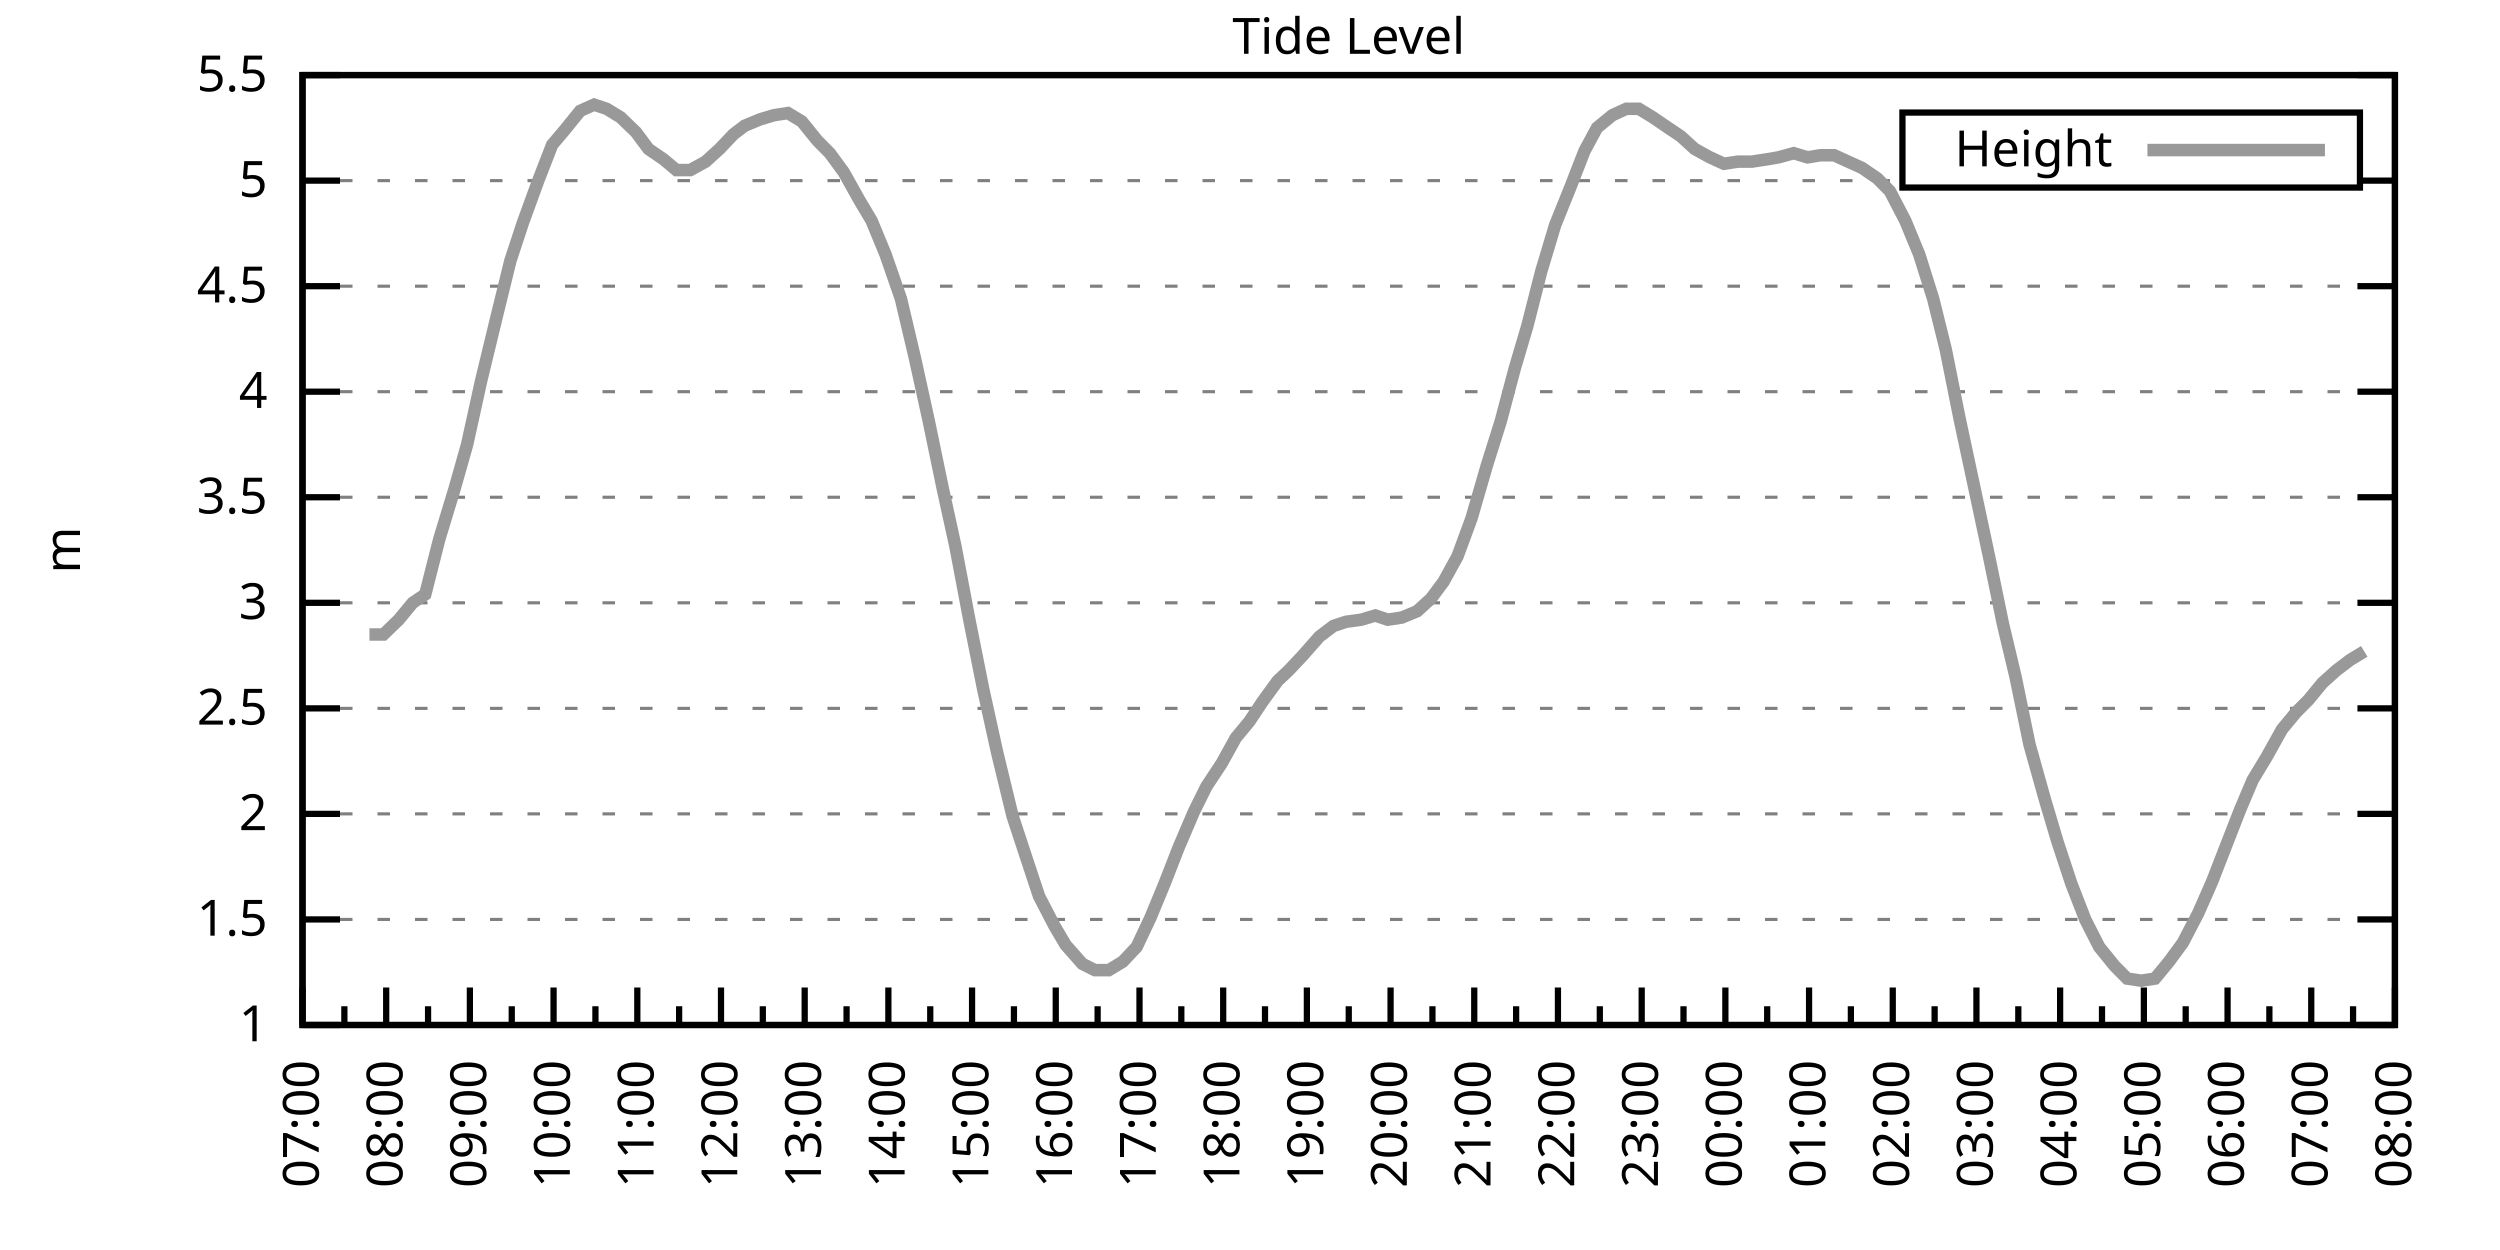
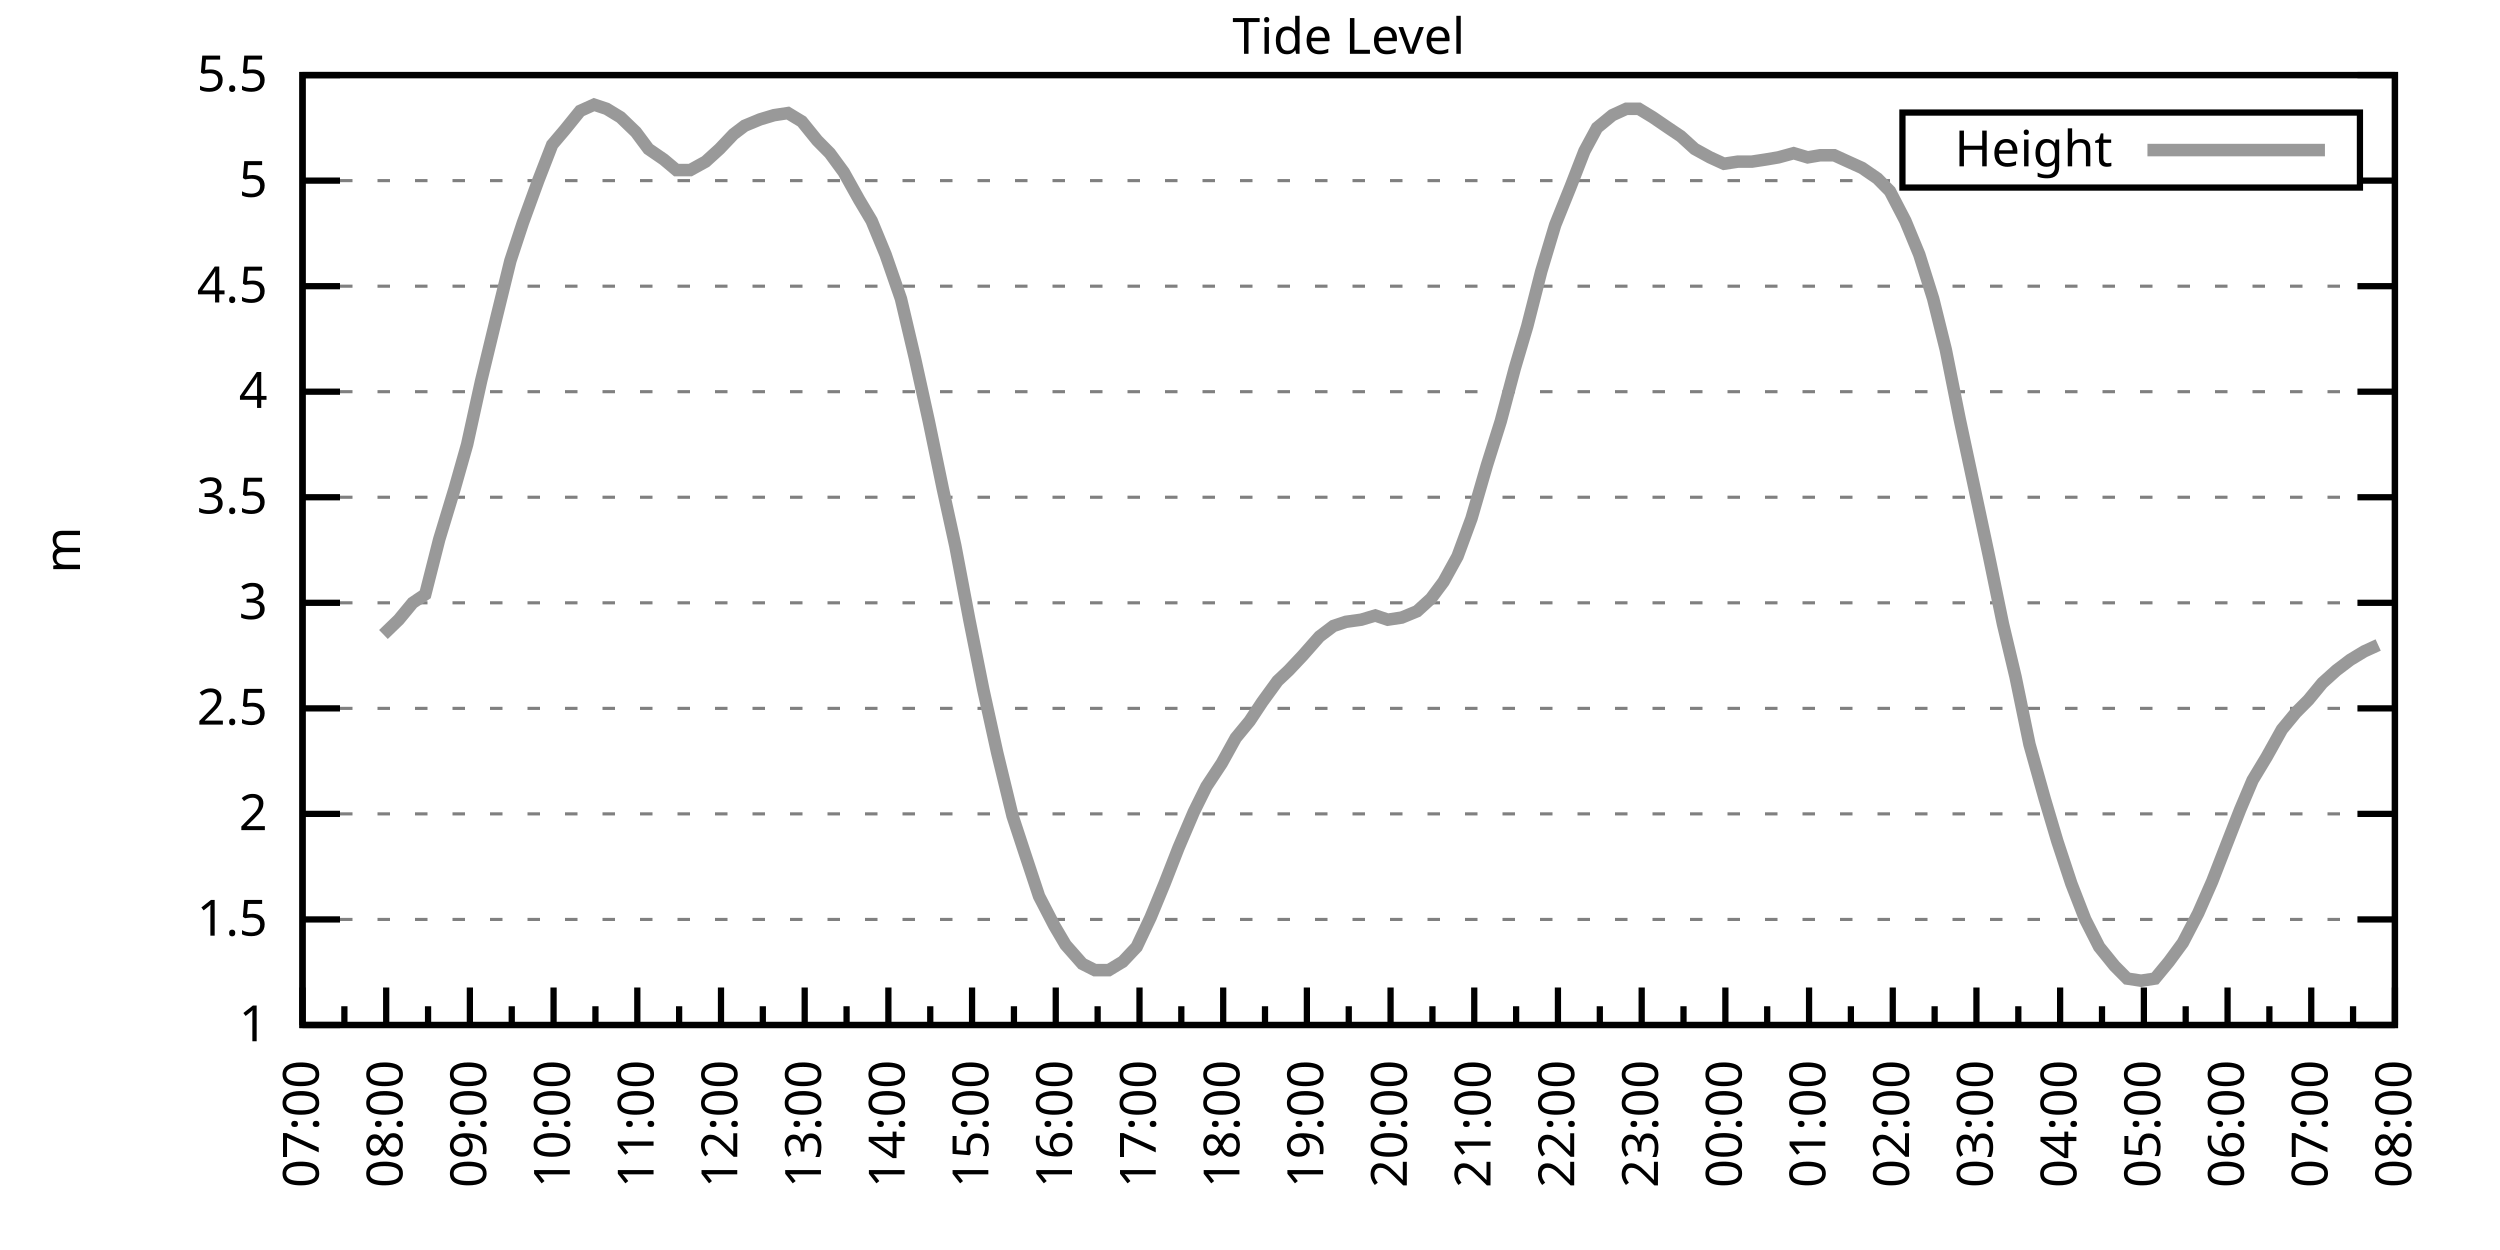
<svg xmlns="http://www.w3.org/2000/svg" xmlns:xlink="http://www.w3.org/1999/xlink" width="400" height="200" viewBox="0 0 400 200">
  <g id="gnuplot_canvas">
    <rect x="0" y="0" width="400" height="200" fill="none" />
    <defs>
      <circle id="gpDot" r="0.5" stroke-width="0.5" stroke="currentColor" />
      <path id="gpPt0" stroke-width="0.333" stroke="currentColor" d="M-1,0 h2 M0,-1 v2" />
      <path id="gpPt1" stroke-width="0.333" stroke="currentColor" d="M-1,-1 L1,1 M1,-1 L-1,1" />
      <path id="gpPt2" stroke-width="0.333" stroke="currentColor" d="M-1,0 L1,0 M0,-1 L0,1 M-1,-1 L1,1 M-1,1 L1,-1" />
      <rect id="gpPt3" stroke-width="0.333" stroke="currentColor" x="-1" y="-1" width="2" height="2" />
      <rect id="gpPt4" stroke-width="0.333" stroke="currentColor" fill="currentColor" x="-1" y="-1" width="2" height="2" />
      <circle id="gpPt5" stroke-width="0.333" stroke="currentColor" cx="0" cy="0" r="1" />
      <use xlink:href="#gpPt5" id="gpPt6" fill="currentColor" stroke="none" />
      <path id="gpPt7" stroke-width="0.333" stroke="currentColor" d="M0,-1.33 L-1.33,0.67 L1.33,0.67 z" />
      <use xlink:href="#gpPt7" id="gpPt8" fill="currentColor" stroke="none" />
      <use xlink:href="#gpPt7" id="gpPt9" stroke="currentColor" transform="rotate(180)" />
      <use xlink:href="#gpPt9" id="gpPt10" fill="currentColor" stroke="none" />
      <use xlink:href="#gpPt3" id="gpPt11" stroke="currentColor" transform="rotate(45)" />
      <use xlink:href="#gpPt11" id="gpPt12" fill="currentColor" stroke="none" />
      <path id="gpPt13" stroke-width="0.333" stroke="currentColor" d="M0,1.330 L1.265,0.411 L0.782,-1.067 L-0.782,-1.076 L-1.265,0.411 z" />
      <use xlink:href="#gpPt13" id="gpPt14" fill="currentColor" stroke="none" />
      <filter id="textbox" filterUnits="objectBoundingBox" x="0" y="0" height="1" width="1">
        <feFlood flood-color="white" flood-opacity="1" result="bgnd" />
        <feComposite in="SourceGraphic" in2="bgnd" operator="atop" />
      </filter>
      <filter id="greybox" filterUnits="objectBoundingBox" x="0" y="0" height="1" width="1">
        <feFlood flood-color="lightgrey" flood-opacity="1" result="grey" />
        <feComposite in="SourceGraphic" in2="grey" operator="atop" />
      </filter>
    </defs>
    <g fill="none" color="white" stroke="currentColor" stroke-width="1.00" stroke-linecap="butt" stroke-linejoin="miter">
</g>
    <g fill="none" color="black" stroke="currentColor" stroke-width="1.00" stroke-linecap="butt" stroke-linejoin="miter">
      <g stroke="none" shape-rendering="crispEdges">
        <polygon fill="rgb(255, 255, 255)" points="48.40,164.00 383.18,164.00 383.18,12.02 48.40,12.02 " />
      </g>
    </g>
    <g fill="none" color="black" stroke="currentColor" stroke-width="1.00" stroke-linecap="butt" stroke-linejoin="miter">
</g>
    <g fill="none" color="black" stroke="black" stroke-width="0.50" stroke-linecap="butt" stroke-linejoin="miter">
</g>
    <g fill="none" color="gray" stroke="currentColor" stroke-width="0.50" stroke-linecap="butt" stroke-linejoin="miter">
      <path stroke="gray" stroke-dasharray="2,4" class="gridline" d="M48.40,164.00 L383.19,164.00  " />
    </g>
    <g fill="none" color="gray" stroke="gray" stroke-width="1.00" stroke-linecap="butt" stroke-linejoin="miter">
</g>
    <g fill="none" color="black" stroke="currentColor" stroke-width="1.00" stroke-linecap="butt" stroke-linejoin="miter">
      <path stroke="black" d="M48.40,164.00 L54.40,164.00 M383.19,164.00 L377.19,164.00  " />
      <g transform="translate(42.80,166.60)" stroke="none" fill="black" font-family="Sans" font-size="8.00" text-anchor="end">
        <text>
          <tspan font-family="Sans"> 1</tspan>
        </text>
      </g>
    </g>
    <g fill="none" color="black" stroke="currentColor" stroke-width="1.00" stroke-linecap="butt" stroke-linejoin="miter">
</g>
    <g fill="none" color="black" stroke="black" stroke-width="0.50" stroke-linecap="butt" stroke-linejoin="miter">
</g>
    <g fill="none" color="gray" stroke="currentColor" stroke-width="0.50" stroke-linecap="butt" stroke-linejoin="miter">
      <path stroke="gray" stroke-dasharray="2,4" class="gridline" d="M48.40,147.11 L383.19,147.11  " />
    </g>
    <g fill="none" color="gray" stroke="gray" stroke-width="1.00" stroke-linecap="butt" stroke-linejoin="miter">
</g>
    <g fill="none" color="black" stroke="currentColor" stroke-width="1.00" stroke-linecap="butt" stroke-linejoin="miter">
      <path stroke="black" d="M48.40,147.11 L54.40,147.11 M383.19,147.11 L377.19,147.11  " />
      <g transform="translate(42.80,149.71)" stroke="none" fill="black" font-family="Sans" font-size="8.00" text-anchor="end">
        <text>
          <tspan font-family="Sans"> 1.5</tspan>
        </text>
      </g>
    </g>
    <g fill="none" color="black" stroke="currentColor" stroke-width="1.00" stroke-linecap="butt" stroke-linejoin="miter">
</g>
    <g fill="none" color="black" stroke="black" stroke-width="0.50" stroke-linecap="butt" stroke-linejoin="miter">
</g>
    <g fill="none" color="gray" stroke="currentColor" stroke-width="0.50" stroke-linecap="butt" stroke-linejoin="miter">
      <path stroke="gray" stroke-dasharray="2,4" class="gridline" d="M48.40,130.22 L383.19,130.22  " />
    </g>
    <g fill="none" color="gray" stroke="gray" stroke-width="1.00" stroke-linecap="butt" stroke-linejoin="miter">
</g>
    <g fill="none" color="black" stroke="currentColor" stroke-width="1.00" stroke-linecap="butt" stroke-linejoin="miter">
      <path stroke="black" d="M48.40,130.22 L54.40,130.22 M383.19,130.22 L377.19,130.22  " />
      <g transform="translate(42.80,132.82)" stroke="none" fill="black" font-family="Sans" font-size="8.00" text-anchor="end">
        <text>
          <tspan font-family="Sans"> 2</tspan>
        </text>
      </g>
    </g>
    <g fill="none" color="black" stroke="currentColor" stroke-width="1.00" stroke-linecap="butt" stroke-linejoin="miter">
</g>
    <g fill="none" color="black" stroke="black" stroke-width="0.50" stroke-linecap="butt" stroke-linejoin="miter">
</g>
    <g fill="none" color="gray" stroke="currentColor" stroke-width="0.50" stroke-linecap="butt" stroke-linejoin="miter">
      <path stroke="gray" stroke-dasharray="2,4" class="gridline" d="M48.40,113.34 L383.19,113.34  " />
    </g>
    <g fill="none" color="gray" stroke="gray" stroke-width="1.00" stroke-linecap="butt" stroke-linejoin="miter">
</g>
    <g fill="none" color="black" stroke="currentColor" stroke-width="1.00" stroke-linecap="butt" stroke-linejoin="miter">
      <path stroke="black" d="M48.40,113.34 L54.40,113.34 M383.19,113.34 L377.19,113.34  " />
      <g transform="translate(42.80,115.94)" stroke="none" fill="black" font-family="Sans" font-size="8.00" text-anchor="end">
        <text>
          <tspan font-family="Sans"> 2.5</tspan>
        </text>
      </g>
    </g>
    <g fill="none" color="black" stroke="currentColor" stroke-width="1.00" stroke-linecap="butt" stroke-linejoin="miter">
</g>
    <g fill="none" color="black" stroke="black" stroke-width="0.50" stroke-linecap="butt" stroke-linejoin="miter">
</g>
    <g fill="none" color="gray" stroke="currentColor" stroke-width="0.50" stroke-linecap="butt" stroke-linejoin="miter">
      <path stroke="gray" stroke-dasharray="2,4" class="gridline" d="M48.40,96.45 L383.19,96.45  " />
    </g>
    <g fill="none" color="gray" stroke="gray" stroke-width="1.00" stroke-linecap="butt" stroke-linejoin="miter">
</g>
    <g fill="none" color="black" stroke="currentColor" stroke-width="1.00" stroke-linecap="butt" stroke-linejoin="miter">
      <path stroke="black" d="M48.40,96.45 L54.40,96.45 M383.19,96.45 L377.19,96.45  " />
      <g transform="translate(42.80,99.05)" stroke="none" fill="black" font-family="Sans" font-size="8.00" text-anchor="end">
        <text>
          <tspan font-family="Sans"> 3</tspan>
        </text>
      </g>
    </g>
    <g fill="none" color="black" stroke="currentColor" stroke-width="1.00" stroke-linecap="butt" stroke-linejoin="miter">
</g>
    <g fill="none" color="black" stroke="black" stroke-width="0.50" stroke-linecap="butt" stroke-linejoin="miter">
</g>
    <g fill="none" color="gray" stroke="currentColor" stroke-width="0.50" stroke-linecap="butt" stroke-linejoin="miter">
      <path stroke="gray" stroke-dasharray="2,4" class="gridline" d="M48.40,79.56 L383.19,79.56  " />
    </g>
    <g fill="none" color="gray" stroke="gray" stroke-width="1.00" stroke-linecap="butt" stroke-linejoin="miter">
</g>
    <g fill="none" color="black" stroke="currentColor" stroke-width="1.00" stroke-linecap="butt" stroke-linejoin="miter">
      <path stroke="black" d="M48.40,79.56 L54.40,79.56 M383.19,79.56 L377.19,79.56  " />
      <g transform="translate(42.80,82.16)" stroke="none" fill="black" font-family="Sans" font-size="8.00" text-anchor="end">
        <text>
          <tspan font-family="Sans"> 3.5</tspan>
        </text>
      </g>
    </g>
    <g fill="none" color="black" stroke="currentColor" stroke-width="1.00" stroke-linecap="butt" stroke-linejoin="miter">
</g>
    <g fill="none" color="black" stroke="black" stroke-width="0.50" stroke-linecap="butt" stroke-linejoin="miter">
</g>
    <g fill="none" color="gray" stroke="currentColor" stroke-width="0.50" stroke-linecap="butt" stroke-linejoin="miter">
      <path stroke="gray" stroke-dasharray="2,4" class="gridline" d="M48.40,62.67 L383.19,62.67  " />
    </g>
    <g fill="none" color="gray" stroke="gray" stroke-width="1.00" stroke-linecap="butt" stroke-linejoin="miter">
</g>
    <g fill="none" color="black" stroke="currentColor" stroke-width="1.00" stroke-linecap="butt" stroke-linejoin="miter">
      <path stroke="black" d="M48.40,62.67 L54.40,62.67 M383.19,62.67 L377.19,62.67  " />
      <g transform="translate(42.80,65.27)" stroke="none" fill="black" font-family="Sans" font-size="8.00" text-anchor="end">
        <text>
          <tspan font-family="Sans"> 4</tspan>
        </text>
      </g>
    </g>
    <g fill="none" color="black" stroke="currentColor" stroke-width="1.00" stroke-linecap="butt" stroke-linejoin="miter">
</g>
    <g fill="none" color="black" stroke="black" stroke-width="0.50" stroke-linecap="butt" stroke-linejoin="miter">
</g>
    <g fill="none" color="gray" stroke="currentColor" stroke-width="0.50" stroke-linecap="butt" stroke-linejoin="miter">
      <path stroke="gray" stroke-dasharray="2,4" class="gridline" d="M48.40,45.79 L383.19,45.79  " />
    </g>
    <g fill="none" color="gray" stroke="gray" stroke-width="1.00" stroke-linecap="butt" stroke-linejoin="miter">
</g>
    <g fill="none" color="black" stroke="currentColor" stroke-width="1.00" stroke-linecap="butt" stroke-linejoin="miter">
      <path stroke="black" d="M48.40,45.79 L54.40,45.79 M383.19,45.79 L377.19,45.79  " />
      <g transform="translate(42.80,48.39)" stroke="none" fill="black" font-family="Sans" font-size="8.00" text-anchor="end">
        <text>
          <tspan font-family="Sans"> 4.5</tspan>
        </text>
      </g>
    </g>
    <g fill="none" color="black" stroke="currentColor" stroke-width="1.00" stroke-linecap="butt" stroke-linejoin="miter">
</g>
    <g fill="none" color="black" stroke="black" stroke-width="0.50" stroke-linecap="butt" stroke-linejoin="miter">
</g>
    <g fill="none" color="gray" stroke="currentColor" stroke-width="0.50" stroke-linecap="butt" stroke-linejoin="miter">
      <path stroke="gray" stroke-dasharray="2,4" class="gridline" d="M48.40,28.90 L304.39,28.90 M377.59,28.90 L383.19,28.90  " />
    </g>
    <g fill="none" color="gray" stroke="gray" stroke-width="1.00" stroke-linecap="butt" stroke-linejoin="miter">
</g>
    <g fill="none" color="black" stroke="currentColor" stroke-width="1.00" stroke-linecap="butt" stroke-linejoin="miter">
      <path stroke="black" d="M48.40,28.90 L54.40,28.90 M383.19,28.90 L377.19,28.90  " />
      <g transform="translate(42.80,31.50)" stroke="none" fill="black" font-family="Sans" font-size="8.00" text-anchor="end">
        <text>
          <tspan font-family="Sans"> 5</tspan>
        </text>
      </g>
    </g>
    <g fill="none" color="black" stroke="currentColor" stroke-width="1.00" stroke-linecap="butt" stroke-linejoin="miter">
</g>
    <g fill="none" color="black" stroke="black" stroke-width="0.50" stroke-linecap="butt" stroke-linejoin="miter">
</g>
    <g fill="none" color="gray" stroke="currentColor" stroke-width="0.50" stroke-linecap="butt" stroke-linejoin="miter">
      <path stroke="gray" stroke-dasharray="2,4" class="gridline" d="M48.40,12.01 L383.19,12.01  " />
    </g>
    <g fill="none" color="gray" stroke="gray" stroke-width="1.00" stroke-linecap="butt" stroke-linejoin="miter">
</g>
    <g fill="none" color="black" stroke="currentColor" stroke-width="1.00" stroke-linecap="butt" stroke-linejoin="miter">
      <path stroke="black" d="M48.40,12.01 L54.40,12.01 M383.19,12.01 L377.19,12.01  " />
      <g transform="translate(42.80,14.61)" stroke="none" fill="black" font-family="Sans" font-size="8.00" text-anchor="end">
        <text>
          <tspan font-family="Sans"> 5.5</tspan>
        </text>
      </g>
    </g>
    <g fill="none" color="black" stroke="currentColor" stroke-width="1.00" stroke-linecap="butt" stroke-linejoin="miter">
      <path stroke="black" d="M48.40,164.00 L48.40,158.00  " />
      <g transform="translate(51.00,169.60) rotate(270)" stroke="none" fill="black" font-family="Sans" font-size="8.00" text-anchor="end">
        <text>
          <tspan font-family="Sans">07:00</tspan>
        </text>
      </g>
    </g>
    <g fill="none" color="black" stroke="currentColor" stroke-width="1.00" stroke-linecap="butt" stroke-linejoin="miter">
      <path stroke="black" d="M55.10,164.00 L55.10,161.00 M61.79,164.00 L61.79,158.00  " />
      <g transform="translate(64.39,169.60) rotate(270)" stroke="none" fill="black" font-family="Sans" font-size="8.00" text-anchor="end">
        <text>
          <tspan font-family="Sans">08:00</tspan>
        </text>
      </g>
    </g>
    <g fill="none" color="black" stroke="currentColor" stroke-width="1.00" stroke-linecap="butt" stroke-linejoin="miter">
      <path stroke="black" d="M68.49,164.00 L68.49,161.00 M75.18,164.00 L75.18,158.00  " />
      <g transform="translate(77.78,169.60) rotate(270)" stroke="none" fill="black" font-family="Sans" font-size="8.00" text-anchor="end">
        <text>
          <tspan font-family="Sans">09:00</tspan>
        </text>
      </g>
    </g>
    <g fill="none" color="black" stroke="currentColor" stroke-width="1.00" stroke-linecap="butt" stroke-linejoin="miter">
      <path stroke="black" d="M81.88,164.00 L81.88,161.00 M88.57,164.00 L88.57,158.00  " />
      <g transform="translate(91.17,169.60) rotate(270)" stroke="none" fill="black" font-family="Sans" font-size="8.00" text-anchor="end">
        <text>
          <tspan font-family="Sans">10:00</tspan>
        </text>
      </g>
    </g>
    <g fill="none" color="black" stroke="currentColor" stroke-width="1.00" stroke-linecap="butt" stroke-linejoin="miter">
      <path stroke="black" d="M95.27,164.00 L95.27,161.00 M101.97,164.00 L101.97,158.00  " />
      <g transform="translate(104.57,169.60) rotate(270)" stroke="none" fill="black" font-family="Sans" font-size="8.00" text-anchor="end">
        <text>
          <tspan font-family="Sans">11:00</tspan>
        </text>
      </g>
    </g>
    <g fill="none" color="black" stroke="currentColor" stroke-width="1.00" stroke-linecap="butt" stroke-linejoin="miter">
      <path stroke="black" d="M108.66,164.00 L108.66,161.00 M115.36,164.00 L115.36,158.00  " />
      <g transform="translate(117.96,169.60) rotate(270)" stroke="none" fill="black" font-family="Sans" font-size="8.00" text-anchor="end">
        <text>
          <tspan font-family="Sans">12:00</tspan>
        </text>
      </g>
    </g>
    <g fill="none" color="black" stroke="currentColor" stroke-width="1.00" stroke-linecap="butt" stroke-linejoin="miter">
      <path stroke="black" d="M122.05,164.00 L122.05,161.00 M128.75,164.00 L128.75,158.00  " />
      <g transform="translate(131.35,169.60) rotate(270)" stroke="none" fill="black" font-family="Sans" font-size="8.00" text-anchor="end">
        <text>
          <tspan font-family="Sans">13:00</tspan>
        </text>
      </g>
    </g>
    <g fill="none" color="black" stroke="currentColor" stroke-width="1.00" stroke-linecap="butt" stroke-linejoin="miter">
      <path stroke="black" d="M135.45,164.00 L135.45,161.00 M142.14,164.00 L142.14,158.00  " />
      <g transform="translate(144.74,169.60) rotate(270)" stroke="none" fill="black" font-family="Sans" font-size="8.00" text-anchor="end">
        <text>
          <tspan font-family="Sans">14:00</tspan>
        </text>
      </g>
    </g>
    <g fill="none" color="black" stroke="currentColor" stroke-width="1.00" stroke-linecap="butt" stroke-linejoin="miter">
      <path stroke="black" d="M148.84,164.00 L148.84,161.00 M155.53,164.00 L155.53,158.00  " />
      <g transform="translate(158.13,169.60) rotate(270)" stroke="none" fill="black" font-family="Sans" font-size="8.00" text-anchor="end">
        <text>
          <tspan font-family="Sans">15:00</tspan>
        </text>
      </g>
    </g>
    <g fill="none" color="black" stroke="currentColor" stroke-width="1.00" stroke-linecap="butt" stroke-linejoin="miter">
      <path stroke="black" d="M162.23,164.00 L162.23,161.00 M168.92,164.00 L168.92,158.00  " />
      <g transform="translate(171.52,169.60) rotate(270)" stroke="none" fill="black" font-family="Sans" font-size="8.00" text-anchor="end">
        <text>
          <tspan font-family="Sans">16:00</tspan>
        </text>
      </g>
    </g>
    <g fill="none" color="black" stroke="currentColor" stroke-width="1.00" stroke-linecap="butt" stroke-linejoin="miter">
      <path stroke="black" d="M175.62,164.00 L175.62,161.00 M182.32,164.00 L182.32,158.00  " />
      <g transform="translate(184.92,169.60) rotate(270)" stroke="none" fill="black" font-family="Sans" font-size="8.00" text-anchor="end">
        <text>
          <tspan font-family="Sans">17:00</tspan>
        </text>
      </g>
    </g>
    <g fill="none" color="black" stroke="currentColor" stroke-width="1.00" stroke-linecap="butt" stroke-linejoin="miter">
      <path stroke="black" d="M189.01,164.00 L189.01,161.00 M195.71,164.00 L195.71,158.00  " />
      <g transform="translate(198.31,169.60) rotate(270)" stroke="none" fill="black" font-family="Sans" font-size="8.00" text-anchor="end">
        <text>
          <tspan font-family="Sans">18:00</tspan>
        </text>
      </g>
    </g>
    <g fill="none" color="black" stroke="currentColor" stroke-width="1.00" stroke-linecap="butt" stroke-linejoin="miter">
      <path stroke="black" d="M202.40,164.00 L202.40,161.00 M209.10,164.00 L209.10,158.00  " />
      <g transform="translate(211.70,169.60) rotate(270)" stroke="none" fill="black" font-family="Sans" font-size="8.00" text-anchor="end">
        <text>
          <tspan font-family="Sans">19:00</tspan>
        </text>
      </g>
    </g>
    <g fill="none" color="black" stroke="currentColor" stroke-width="1.00" stroke-linecap="butt" stroke-linejoin="miter">
      <path stroke="black" d="M215.80,164.00 L215.80,161.00 M222.49,164.00 L222.49,158.00  " />
      <g transform="translate(225.09,169.60) rotate(270)" stroke="none" fill="black" font-family="Sans" font-size="8.00" text-anchor="end">
        <text>
          <tspan font-family="Sans">20:00</tspan>
        </text>
      </g>
    </g>
    <g fill="none" color="black" stroke="currentColor" stroke-width="1.00" stroke-linecap="butt" stroke-linejoin="miter">
      <path stroke="black" d="M229.19,164.00 L229.19,161.00 M235.88,164.00 L235.88,158.00  " />
      <g transform="translate(238.48,169.60) rotate(270)" stroke="none" fill="black" font-family="Sans" font-size="8.00" text-anchor="end">
        <text>
          <tspan font-family="Sans">21:00</tspan>
        </text>
      </g>
    </g>
    <g fill="none" color="black" stroke="currentColor" stroke-width="1.00" stroke-linecap="butt" stroke-linejoin="miter">
      <path stroke="black" d="M242.58,164.00 L242.58,161.00 M249.27,164.00 L249.27,158.00  " />
      <g transform="translate(251.87,169.60) rotate(270)" stroke="none" fill="black" font-family="Sans" font-size="8.00" text-anchor="end">
        <text>
          <tspan font-family="Sans">22:00</tspan>
        </text>
      </g>
    </g>
    <g fill="none" color="black" stroke="currentColor" stroke-width="1.00" stroke-linecap="butt" stroke-linejoin="miter">
      <path stroke="black" d="M255.97,164.00 L255.97,161.00 M262.67,164.00 L262.67,158.00  " />
      <g transform="translate(265.27,169.60) rotate(270)" stroke="none" fill="black" font-family="Sans" font-size="8.00" text-anchor="end">
        <text>
          <tspan font-family="Sans">23:00</tspan>
        </text>
      </g>
    </g>
    <g fill="none" color="black" stroke="currentColor" stroke-width="1.00" stroke-linecap="butt" stroke-linejoin="miter">
      <path stroke="black" d="M269.36,164.00 L269.36,161.00 M276.06,164.00 L276.06,158.00  " />
      <g transform="translate(278.66,169.60) rotate(270)" stroke="none" fill="black" font-family="Sans" font-size="8.00" text-anchor="end">
        <text>
          <tspan font-family="Sans">00:00</tspan>
        </text>
      </g>
    </g>
    <g fill="none" color="black" stroke="currentColor" stroke-width="1.00" stroke-linecap="butt" stroke-linejoin="miter">
      <path stroke="black" d="M282.75,164.00 L282.75,161.00 M289.45,164.00 L289.45,158.00  " />
      <g transform="translate(292.05,169.60) rotate(270)" stroke="none" fill="black" font-family="Sans" font-size="8.00" text-anchor="end">
        <text>
          <tspan font-family="Sans">01:00</tspan>
        </text>
      </g>
    </g>
    <g fill="none" color="black" stroke="currentColor" stroke-width="1.00" stroke-linecap="butt" stroke-linejoin="miter">
      <path stroke="black" d="M296.14,164.00 L296.14,161.00 M302.84,164.00 L302.84,158.00  " />
      <g transform="translate(305.44,169.60) rotate(270)" stroke="none" fill="black" font-family="Sans" font-size="8.00" text-anchor="end">
        <text>
          <tspan font-family="Sans">02:00</tspan>
        </text>
      </g>
    </g>
    <g fill="none" color="black" stroke="currentColor" stroke-width="1.00" stroke-linecap="butt" stroke-linejoin="miter">
      <path stroke="black" d="M309.54,164.00 L309.54,161.00 M316.23,164.00 L316.23,158.00  " />
      <g transform="translate(318.83,169.60) rotate(270)" stroke="none" fill="black" font-family="Sans" font-size="8.00" text-anchor="end">
        <text>
          <tspan font-family="Sans">03:00</tspan>
        </text>
      </g>
    </g>
    <g fill="none" color="black" stroke="currentColor" stroke-width="1.00" stroke-linecap="butt" stroke-linejoin="miter">
      <path stroke="black" d="M322.93,164.00 L322.93,161.00 M329.62,164.00 L329.62,158.00  " />
      <g transform="translate(332.22,169.60) rotate(270)" stroke="none" fill="black" font-family="Sans" font-size="8.00" text-anchor="end">
        <text>
          <tspan font-family="Sans">04:00</tspan>
        </text>
      </g>
    </g>
    <g fill="none" color="black" stroke="currentColor" stroke-width="1.00" stroke-linecap="butt" stroke-linejoin="miter">
      <path stroke="black" d="M336.32,164.00 L336.32,161.00 M343.02,164.00 L343.02,158.00  " />
      <g transform="translate(345.62,169.60) rotate(270)" stroke="none" fill="black" font-family="Sans" font-size="8.00" text-anchor="end">
        <text>
          <tspan font-family="Sans">05:00</tspan>
        </text>
      </g>
    </g>
    <g fill="none" color="black" stroke="currentColor" stroke-width="1.00" stroke-linecap="butt" stroke-linejoin="miter">
      <path stroke="black" d="M349.71,164.00 L349.71,161.00 M356.41,164.00 L356.41,158.00  " />
      <g transform="translate(359.01,169.60) rotate(270)" stroke="none" fill="black" font-family="Sans" font-size="8.00" text-anchor="end">
        <text>
          <tspan font-family="Sans">06:00</tspan>
        </text>
      </g>
    </g>
    <g fill="none" color="black" stroke="currentColor" stroke-width="1.00" stroke-linecap="butt" stroke-linejoin="miter">
      <path stroke="black" d="M363.10,164.00 L363.10,161.00 M369.80,164.00 L369.80,158.00  " />
      <g transform="translate(372.40,169.60) rotate(270)" stroke="none" fill="black" font-family="Sans" font-size="8.00" text-anchor="end">
        <text>
          <tspan font-family="Sans">07:00</tspan>
        </text>
      </g>
    </g>
    <g fill="none" color="black" stroke="currentColor" stroke-width="1.00" stroke-linecap="butt" stroke-linejoin="miter">
      <path stroke="black" d="M376.49,164.00 L376.49,161.00 M383.19,164.00 L383.19,158.00  " />
      <g transform="translate(385.79,169.60) rotate(270)" stroke="none" fill="black" font-family="Sans" font-size="8.00" text-anchor="end">
        <text>
          <tspan font-family="Sans">08:00</tspan>
        </text>
      </g>
    </g>
    <g fill="none" color="black" stroke="currentColor" stroke-width="1.00" stroke-linecap="butt" stroke-linejoin="miter">
</g>
    <g fill="none" color="black" stroke="currentColor" stroke-width="1.00" stroke-linecap="butt" stroke-linejoin="miter">
      <path stroke="black" d="M48.40,12.01 L48.40,164.00 L383.19,164.00 L383.19,12.01 L48.40,12.01 Z  " />
    </g>
    <g fill="none" color="black" stroke="currentColor" stroke-width="1.00" stroke-linecap="butt" stroke-linejoin="miter">
      <g transform="translate(12.80,88.01) rotate(270)" stroke="none" fill="black" font-family="Sans" font-size="8.00" text-anchor="middle">
        <text>
          <tspan font-family="Sans">m</tspan>
        </text>
      </g>
    </g>
    <g fill="none" color="black" stroke="currentColor" stroke-width="1.00" stroke-linecap="butt" stroke-linejoin="miter">
</g>
    <g fill="none" color="black" stroke="currentColor" stroke-width="1.00" stroke-linecap="butt" stroke-linejoin="miter">
      <path stroke="black" d="M304.39,30.01 L304.39,18.01 L377.59,18.01 L377.59,30.01 L304.39,30.01 Z  " />
    </g>
    <g id="Tide_level_plot_1">
      <g fill="none" color="white" stroke="black" stroke-width="2.00" stroke-linecap="butt" stroke-linejoin="miter">
</g>
      <g fill="none" color="black" stroke="currentColor" stroke-width="2.00" stroke-linecap="butt" stroke-linejoin="miter">
        <g transform="translate(337.99,26.61)" stroke="none" fill="black" font-family="Sans" font-size="8.00" text-anchor="end">
          <text>
            <tspan font-family="Sans">Height</tspan>
          </text>
        </g>
      </g>
      <g fill="none" color="black" stroke="currentColor" stroke-width="2.00" stroke-linecap="butt" stroke-linejoin="miter">
-         <path stroke="rgb(153, 153, 153)" d="M343.59,24.01 L371.99,24.01 M59.11,101.52 L61.35,101.52 L63.80,99.15 L66.03,96.45 L68.04,95.10 L70.27,86.32   L72.73,78.21 L74.74,71.12 L76.97,60.98 L79.42,50.85 L81.66,41.73 L83.66,35.65 L86.12,28.90 L88.35,23.16   L90.36,20.79 L92.82,17.75 L95.05,16.74 L97.06,17.41 L99.29,18.77 L101.74,21.13 L103.75,23.83 L106.21,25.52   L108.22,27.21 L110.45,27.21 L112.90,25.86 L115.13,23.83 L117.37,21.47 L119.15,20.12 L121.61,19.10 L123.84,18.43   L126.07,18.09 L128.30,19.44 L130.76,22.48 L132.77,24.51 L135.00,27.55 L137.45,31.94 L139.46,35.32 L141.69,40.72   L144.15,47.81 L146.38,57.27 L148.61,67.40 L150.85,78.21 L152.85,87.33 L155.09,99.15 L157.32,110.30 L159.55,120.43   L162.01,130.56 L164.01,136.64 L166.25,143.40 L168.70,148.13 L170.49,151.17 L173.17,154.21 L175.17,155.22 L177.41,155.22   L179.64,153.87 L181.87,151.50 L184.10,146.77 L186.33,141.37 L188.57,135.63 L191.02,129.89 L193.03,125.83 L195.48,122.12   L197.72,118.07 L199.95,115.36 L201.96,112.32 L204.41,108.95 L206.20,107.26 L208.43,104.89 L211.11,101.85 L213.34,100.16   L215.35,99.49 L217.80,99.15 L220.04,98.48 L222.04,99.15 L224.28,98.81 L226.73,97.80 L228.96,95.77 L230.97,93.07   L233.20,89.02 L235.44,82.94 L237.89,74.49 L240.12,67.40 L242.36,58.96 L244.36,52.20 L246.60,43.42 L248.83,35.99   L251.28,29.91 L253.51,24.17 L255.52,20.45 L257.98,18.43 L260.21,17.41 L262.22,17.41 L264.45,18.77 L266.91,20.45   L268.92,21.80 L271.15,23.83 L273.60,25.18 L275.83,26.20 L278.07,25.86 L280.30,25.86 L282.53,25.52 L284.54,25.18   L286.99,24.51 L289.23,25.18 L291.23,24.84 L293.47,24.84 L295.70,25.86 L297.93,26.87 L300.39,28.56 L302.39,30.59   L304.85,35.32 L307.08,40.72 L309.31,47.81 L311.32,55.92 L313.55,67.06 L315.79,77.53 L318.24,89.02 L320.47,99.83   L322.48,108.27 L324.71,119.08 L327.17,127.86 L329.18,134.62 L331.41,141.37 L333.64,147.11 L335.87,151.50 L338.33,154.54   L340.34,156.57 L342.57,156.91 L344.80,156.57 L347.03,153.87 L349.26,150.83 L351.72,146.10 L353.95,141.03 L356.18,135.29   L358.42,129.55 L360.42,124.82 L362.66,121.11 L365.11,116.71 L367.34,114.01 L369.35,111.99 L371.58,109.28 L373.82,107.26   L376.05,105.57 L378.28,104.22  " />
+         <path stroke="rgb(153, 153, 153)" d="M343.59,24.01 L371.99,24.01 M61.35,101.52 L63.80,99.15 L66.03,96.45 L68.04,95.10 L70.27,86.32 L72.73,78.21   L74.74,71.12 L76.97,60.98 L79.42,50.85 L81.66,41.73 L83.66,35.65 L86.12,28.90 L88.35,23.16 L90.36,20.79   L92.82,17.75 L95.05,16.74 L97.06,17.41 L99.29,18.77 L101.74,21.13 L103.75,23.83 L106.21,25.52 L108.22,27.21   L110.45,27.21 L112.90,25.86 L115.13,23.83 L117.37,21.47 L119.15,20.12 L121.61,19.10 L123.84,18.43 L126.07,18.09   L128.30,19.44 L130.76,22.48 L132.77,24.51 L135.00,27.55 L137.45,31.94 L139.46,35.32 L141.69,40.72 L144.15,47.81   L146.38,57.27 L148.61,67.40 L150.85,78.21 L152.85,87.33 L155.09,99.15 L157.32,110.30 L159.55,120.43 L162.01,130.56   L164.01,136.64 L166.25,143.40 L168.70,148.13 L170.49,151.17 L173.17,154.21 L175.17,155.22 L177.41,155.22 L179.64,153.87   L181.87,151.50 L184.10,146.77 L186.33,141.37 L188.57,135.63 L191.02,129.89 L193.03,125.83 L195.48,122.12 L197.72,118.07   L199.95,115.36 L201.96,112.32 L204.41,108.95 L206.20,107.26 L208.43,104.89 L211.11,101.85 L213.34,100.16 L215.35,99.49   L217.80,99.15 L220.04,98.48 L222.04,99.15 L224.28,98.81 L226.73,97.80 L228.96,95.77 L230.97,93.07 L233.20,89.02   L235.44,82.94 L237.89,74.49 L240.12,67.40 L242.36,58.96 L244.36,52.20 L246.60,43.42 L248.83,35.99 L251.28,29.91   L253.51,24.17 L255.52,20.45 L257.98,18.43 L260.21,17.41 L262.22,17.41 L264.45,18.77 L266.91,20.45 L268.92,21.80   L271.15,23.83 L273.60,25.18 L275.83,26.20 L278.07,25.86 L280.30,25.86 L282.53,25.52 L284.54,25.18 L286.99,24.51   L289.23,25.18 L291.23,24.84 L293.47,24.84 L295.70,25.86 L297.93,26.87 L300.39,28.56 L302.39,30.59 L304.85,35.32   L307.08,40.72 L309.31,47.81 L311.32,55.92 L313.55,67.06 L315.79,77.53 L318.24,89.02 L320.47,99.83 L322.48,108.27   L324.71,119.08 L327.17,127.86 L329.18,134.62 L331.41,141.37 L333.64,147.11 L335.87,151.50 L338.33,154.54 L340.34,156.57   L342.57,156.91 L344.80,156.57 L347.03,153.87 L349.26,150.83 L351.72,146.10 L353.95,141.03 L356.18,135.29 L358.42,129.55   L360.42,124.82 L362.66,121.11 L365.11,116.71 L367.34,114.01 L369.35,111.99 L371.58,109.28 L373.82,107.26 L376.05,105.57   L378.28,104.22 L380.51,103.20  " />
      </g>
    </g>
    <g fill="none" color="black" stroke="currentColor" stroke-width="2.00" stroke-linecap="butt" stroke-linejoin="miter">
</g>
    <g fill="none" color="black" stroke="black" stroke-width="1.00" stroke-linecap="butt" stroke-linejoin="miter">
</g>
    <g fill="none" color="black" stroke="currentColor" stroke-width="1.00" stroke-linecap="butt" stroke-linejoin="miter">
      <path stroke="black" d="M48.40,12.01 L48.40,164.00 L383.19,164.00 L383.19,12.01 L48.40,12.01 Z  " />
    </g>
    <g fill="none" color="black" stroke="currentColor" stroke-width="1.00" stroke-linecap="butt" stroke-linejoin="miter">
      <g transform="translate(215.79,8.61)" stroke="none" fill="black" font-family="Sans" font-size="8.00" text-anchor="middle">
        <text>
          <tspan font-family="Sans">Tide Level</tspan>
        </text>
      </g>
    </g>
    <g fill="none" color="black" stroke="currentColor" stroke-width="1.00" stroke-linecap="butt" stroke-linejoin="miter">
</g>
  </g>
</svg>
